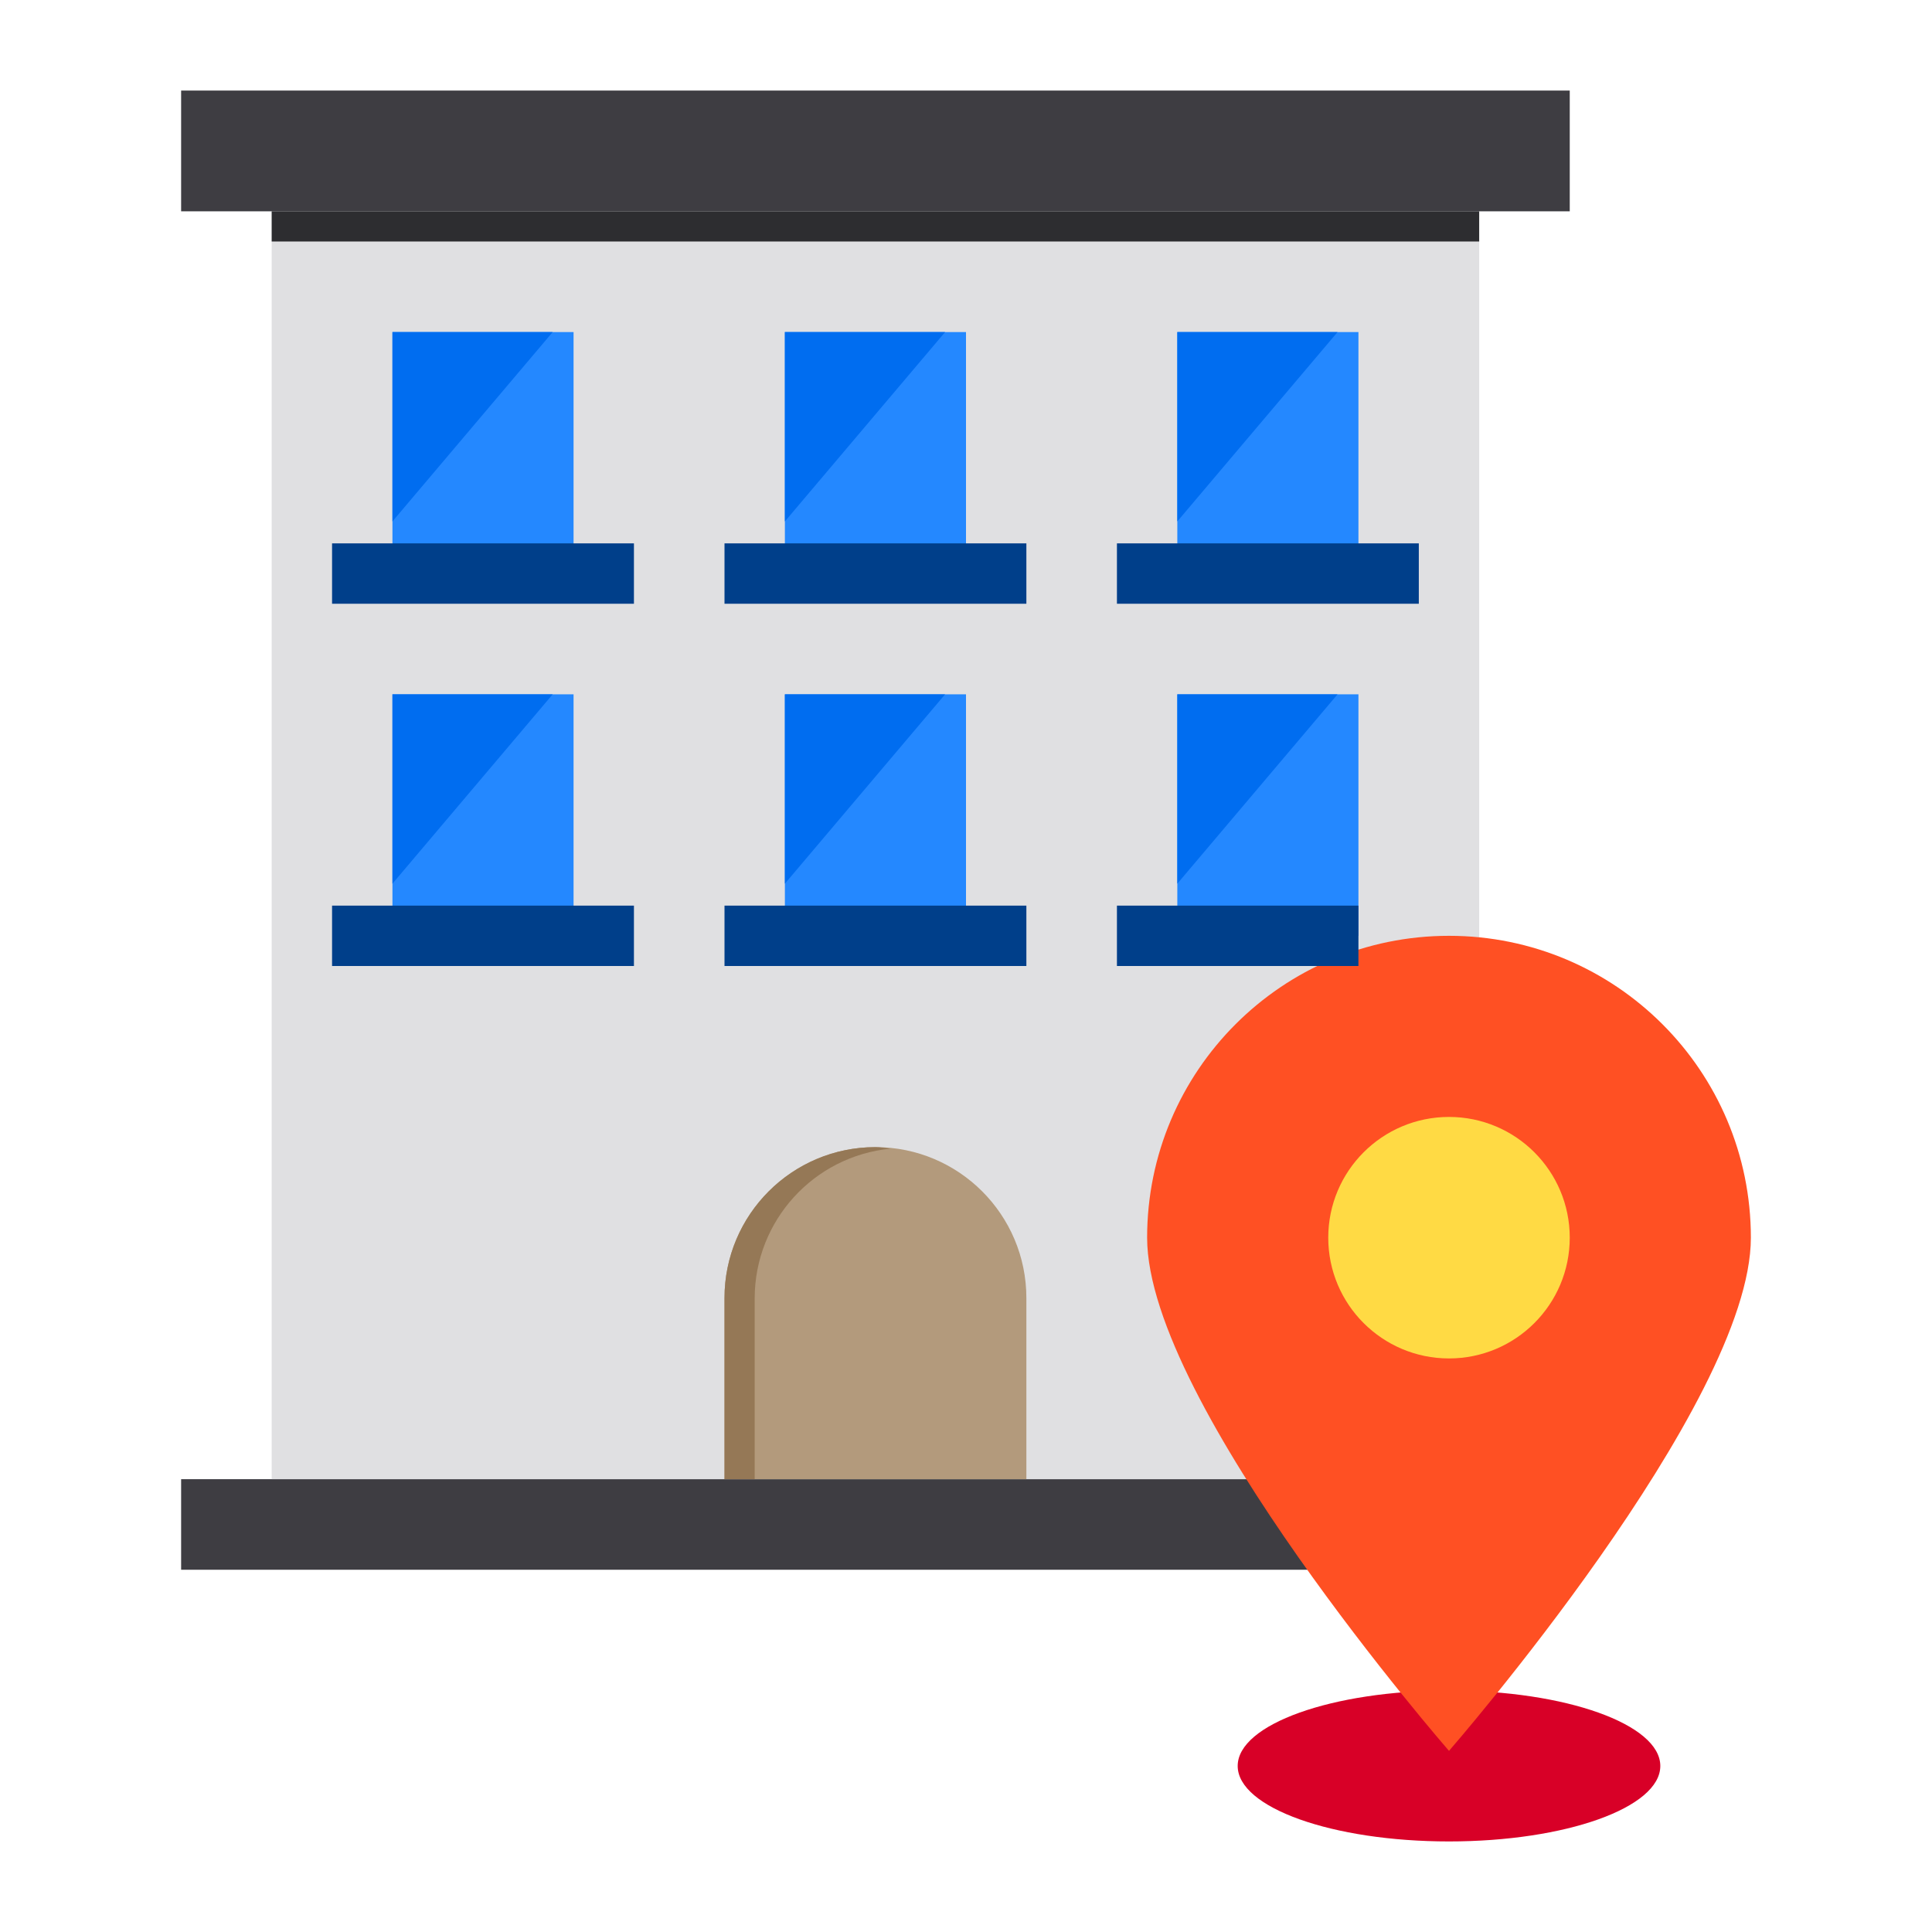
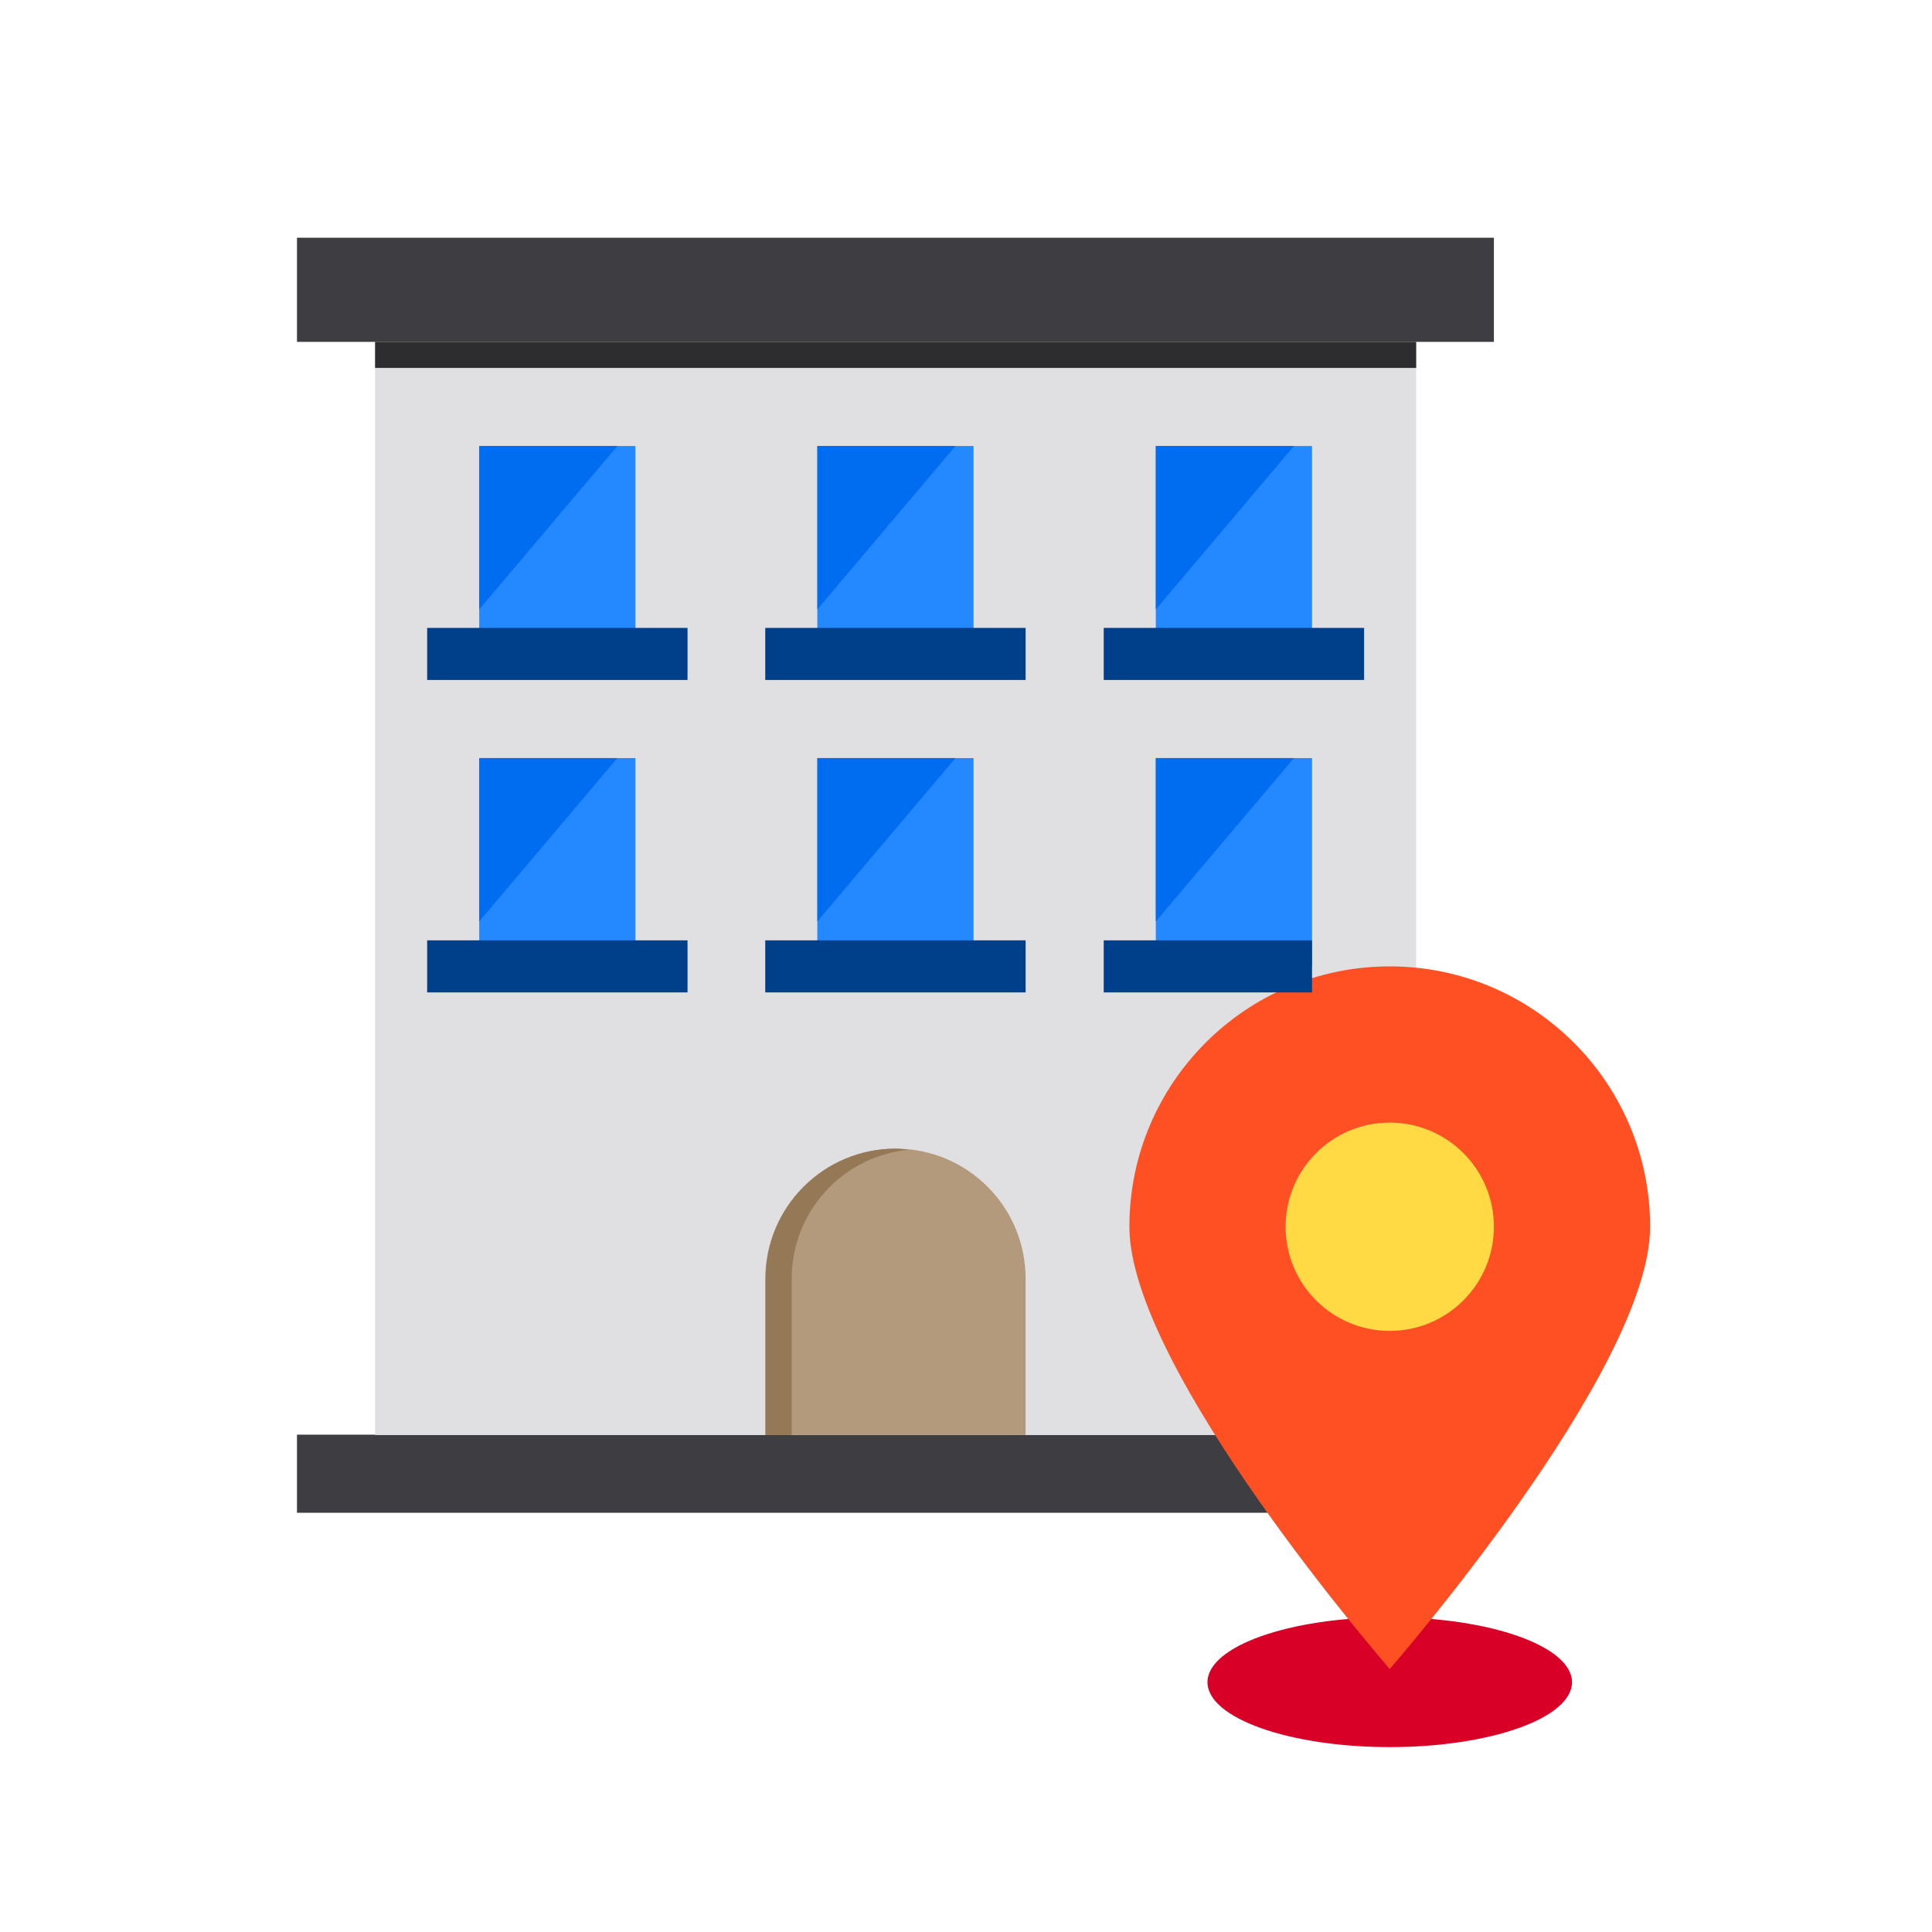
- <svg xmlns="http://www.w3.org/2000/svg" id="building-pin-locations" height="512" viewBox="0 0 64 64" width="512">
-   <path d="m6 49h40v3h-40z" fill="#3e3d42" />
-   <path d="m9 7h40v42h-40z" fill="#e0e0e2" />
-   <path d="m26 11h6v8h-6z" fill="#2488ff" />
-   <path d="m39 11h6v8h-6z" fill="#2488ff" />
-   <path d="m39 23h6v8h-6z" fill="#2488ff" />
-   <path d="m52 3v4h-3-40-3v-4z" fill="#3e3d42" />
-   <path d="m34 43v6h-10v-6a5 5 0 1 1 10 0z" fill="#b39a7c" />
-   <path d="m29.5 38.05c-.167-.016-.329-.05-.5-.05a5 5 0 0 0 -5 5v6h1v-6a4.986 4.986 0 0 1 4.5-4.95z" fill="#957856" />
-   <path d="m26 23h6v8h-6z" fill="#2488ff" />
-   <path d="m13 23h6v8h-6z" fill="#2488ff" />
-   <ellipse cx="48" cy="58.5" fill="#d80027" rx="7" ry="2.5" />
-   <path d="m58 41c0 5.523-10 17-10 17s-10-11.477-10-17a10 10 0 0 1 20 0z" fill="#ff5023" />
-   <circle cx="48" cy="41" fill="#ffda44" r="4" />
-   <path d="m24 18h10v2h-10z" fill="#003f8a" />
-   <path d="m37 18h10v2h-10z" fill="#003f8a" />
-   <path d="m11 30h10v2h-10z" fill="#003f8a" />
-   <path d="m24 30h10v2h-10z" fill="#003f8a" />
-   <path d="m37 30h8v2h-8z" fill="#003f8a" />
-   <path d="m9 7h40v1h-40z" fill="#2d2d30" />
-   <path d="m13 11h6v8h-6z" fill="#2488ff" />
-   <g fill="#006df0">
-     <path d="m13 11v6.273l5.308-6.273z" />
-     <path d="m26 11v6.273l5.308-6.273z" />
-     <path d="m39 11v6.273l5.308-6.273z" />
-     <path d="m39 23v6.273l5.308-6.273z" />
-     <path d="m26 23v6.273l5.308-6.273z" />
-     <path d="m13 23v6.273l5.308-6.273z" />
+ <svg xmlns="http://www.w3.org/2000/svg" version="1.1" id="building-pin-locations" x="0px" y="0px" viewBox="0 0 512 512" style="enable-background:new 0 0 512 512;" xml:space="preserve">
+   <style type="text/css">
+ 	.st0{fill:#3E3D42;}
+ 	.st1{fill:#E0E0E2;}
+ 	.st2{fill:#2488FF;}
+ 	.st3{fill:#B39A7C;}
+ 	.st4{fill:#957856;}
+ 	.st5{fill:#D80027;}
+ 	.st6{fill:#FF5023;}
+ 	.st7{fill:#FFDA44;}
+ 	.st8{fill:#003F8A;}
+ 	.st9{fill:#2D2D30;}
+ 	.st10{fill:#006DF0;}
+ </style>
+   <path class="st0" d="M78.7,380.2h275.9v20.7H78.7V380.2z" />
+   <path class="st1" d="M99.4,90.6h275.9v289.7H99.4V90.6z" />
+   <path class="st2" d="M216.6,118.2H258v55.2h-41.4V118.2z" />
+   <path class="st2" d="M306.3,118.2h41.4v55.2h-41.4V118.2z" />
+   <path class="st2" d="M306.3,200.9h41.4v55.2h-41.4V200.9z" />
+   <path class="st0" d="M395.9,63v27.6h-20.7H99.4H78.7V63H395.9z" />
+   <path class="st3" d="M271.8,338.9v41.4h-69v-41.4c0-19,15.4-34.5,34.5-34.5S271.8,319.8,271.8,338.9z" />
+   <path class="st4" d="M240.8,304.7c-1.2-0.1-2.3-0.3-3.4-0.3c-19,0-34.5,15.4-34.5,34.5v41.4h6.9v-41.4  C209.8,321.2,223.2,306.4,240.8,304.7z" />
+   <path class="st2" d="M216.6,200.9H258v55.2h-41.4V200.9z" />
+   <path class="st2" d="M127,200.9h41.4v55.2H127V200.9z" />
+   <ellipse class="st5" cx="368.3" cy="445.8" rx="48.3" ry="17.2" />
+   <path class="st6" d="M437.3,325.1c0,38.1-69,117.2-69,117.2s-69-79.2-69-117.2c0-38.1,30.9-69,69-69S437.3,287,437.3,325.1z" />
+   <circle class="st7" cx="368.3" cy="325.1" r="27.6" />
+   <path class="st8" d="M202.8,166.4h69v13.8h-69V166.4z" />
+   <path class="st8" d="M292.5,166.4h69v13.8h-69V166.4z" />
+   <path class="st8" d="M113.2,249.2h69V263h-69V249.2z" />
+   <path class="st8" d="M202.8,249.2h69V263h-69V249.2z" />
+   <path class="st8" d="M292.5,249.2h55.2V263h-55.2V249.2z" />
+   <path class="st9" d="M99.4,90.6h275.9v6.9H99.4V90.6z" />
+   <path class="st2" d="M127,118.2h41.4v55.2H127V118.2z" />
+   <g>
+     <path class="st10" d="M127,118.2v43.3l36.6-43.3L127,118.2z" />
+     <path class="st10" d="M216.6,118.2v43.3l36.6-43.3L216.6,118.2z" />
+     <path class="st10" d="M306.3,118.2v43.3l36.6-43.3L306.3,118.2z" />
+     <path class="st10" d="M306.3,200.9v43.3l36.6-43.3H306.3z" />
+     <path class="st10" d="M216.6,200.9v43.3l36.6-43.3H216.6z" />
+     <path class="st10" d="M127,200.9v43.3l36.6-43.3H127z" />
  </g>
-   <path d="m11 18h10v2h-10z" fill="#003f8a" />
+   <path class="st8" d="M113.2,166.4h69v13.8h-69V166.4z" />
</svg>
